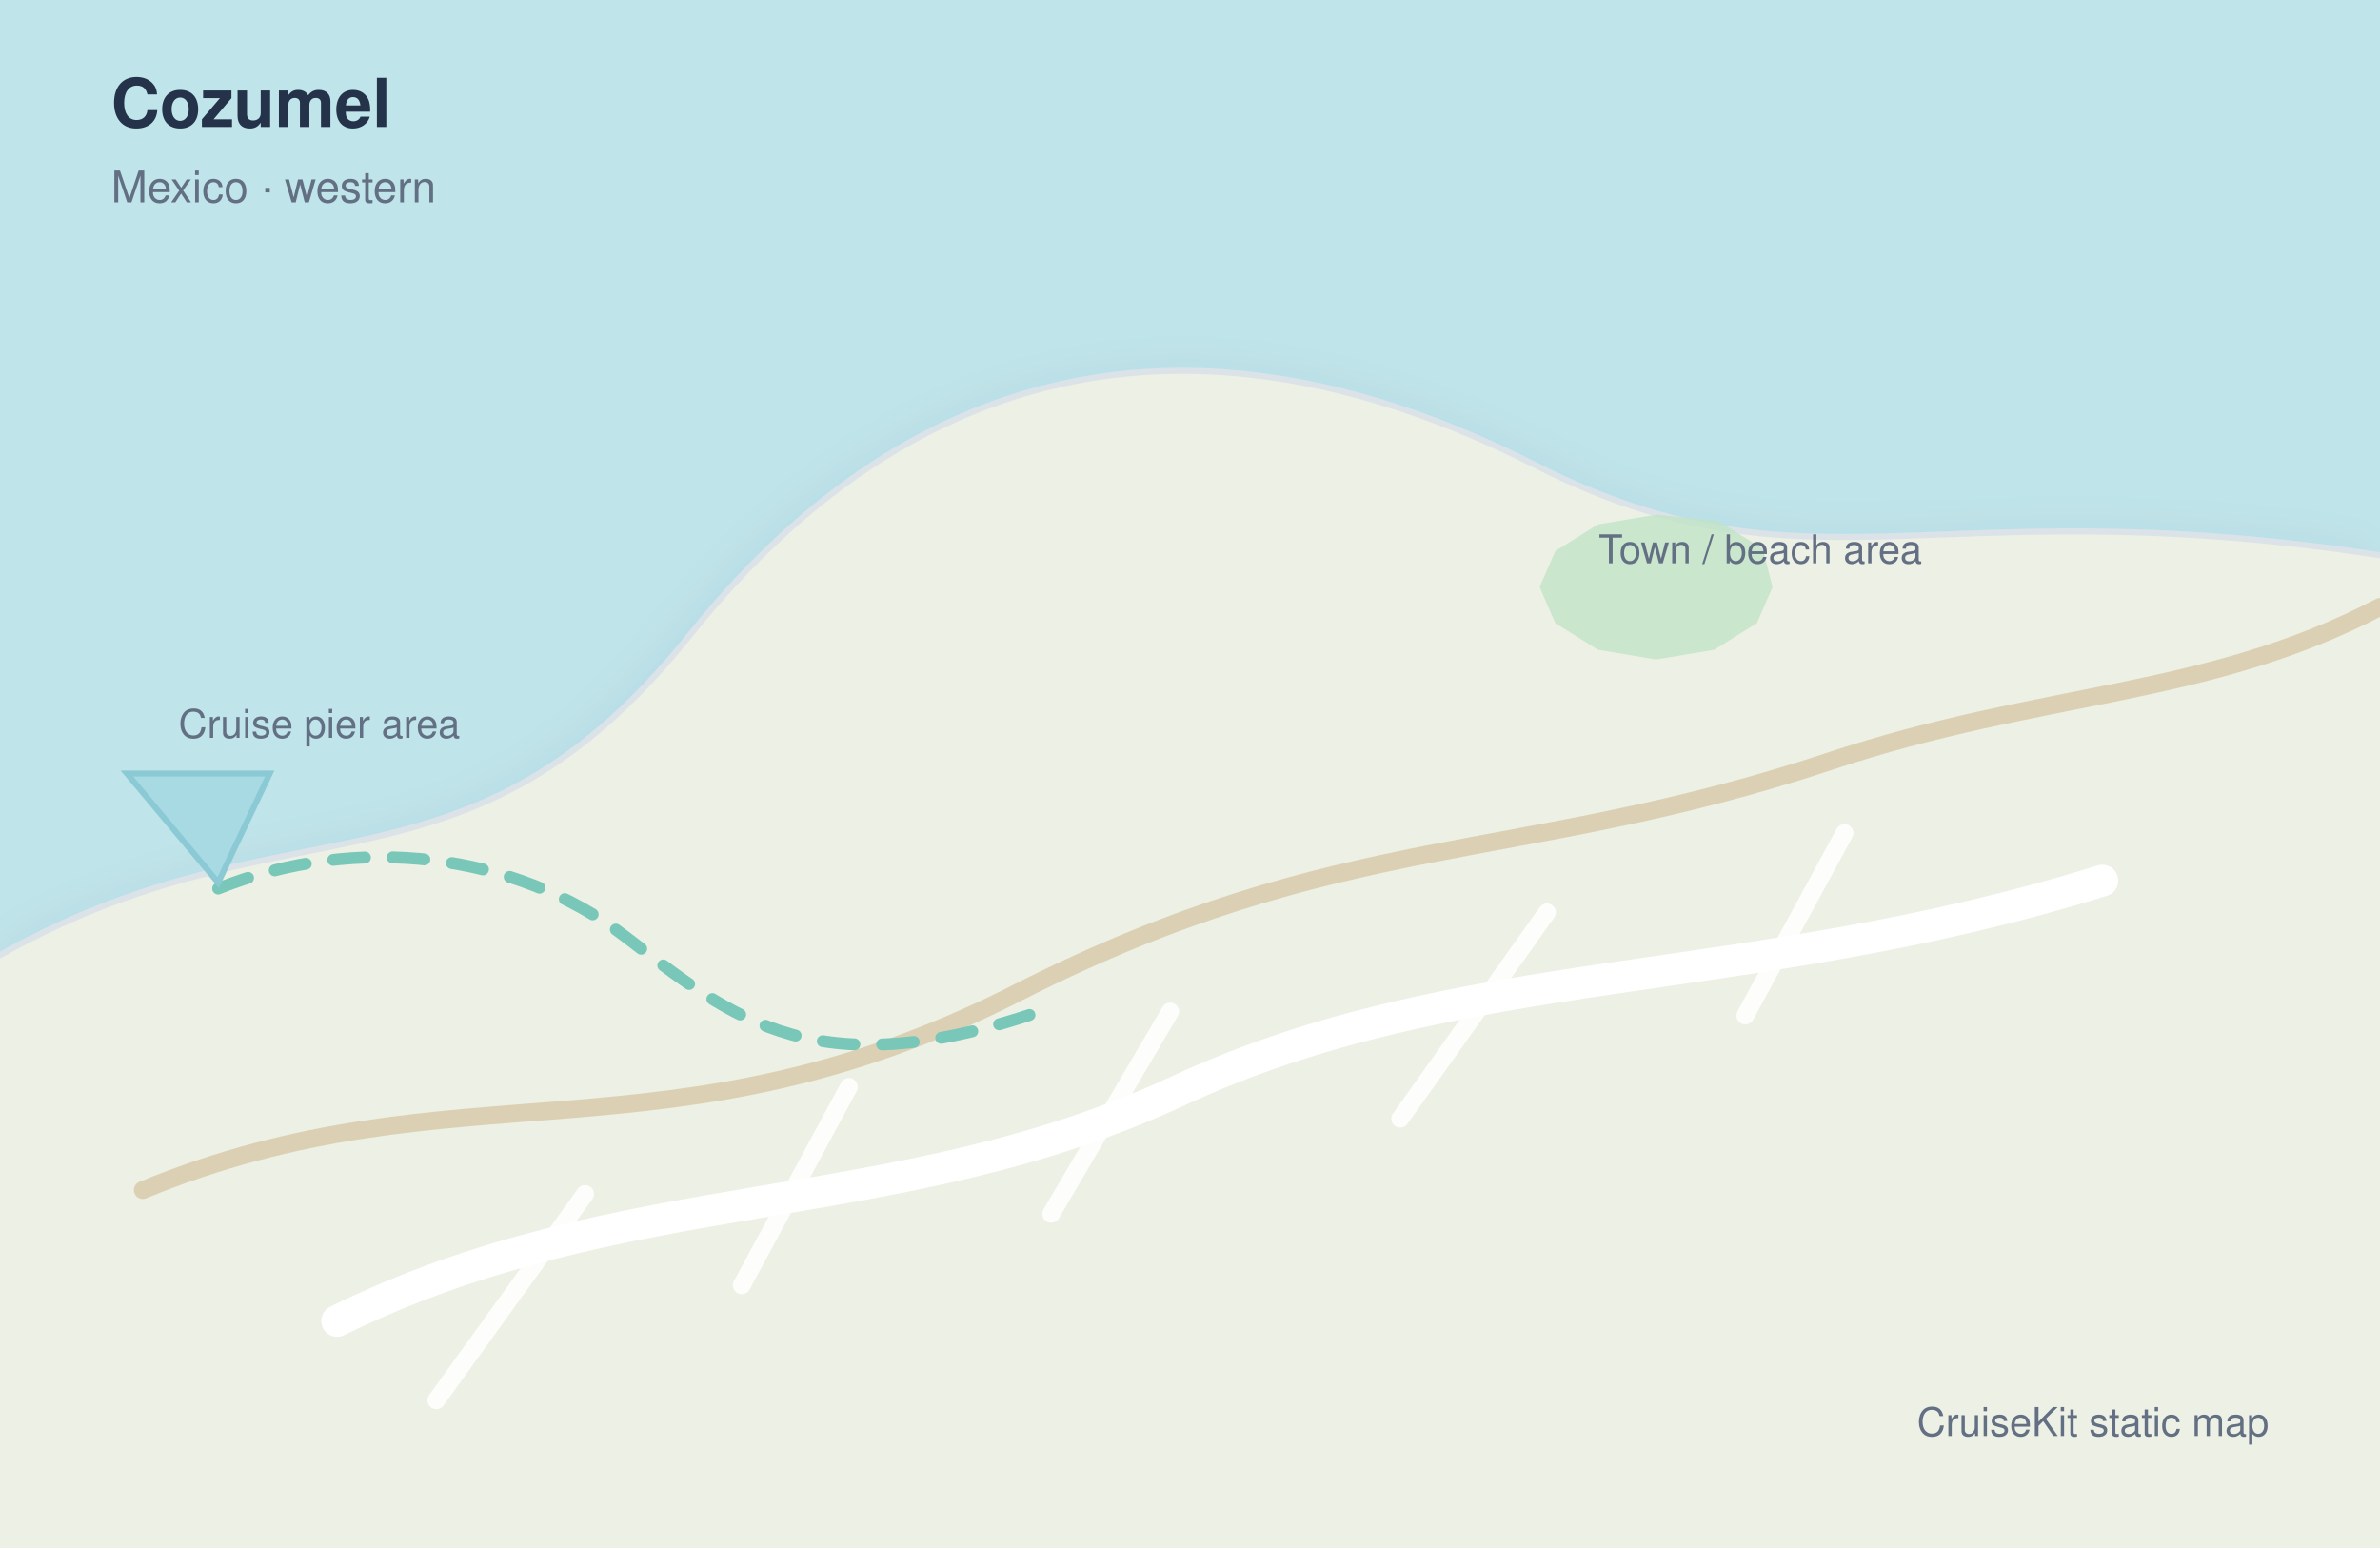
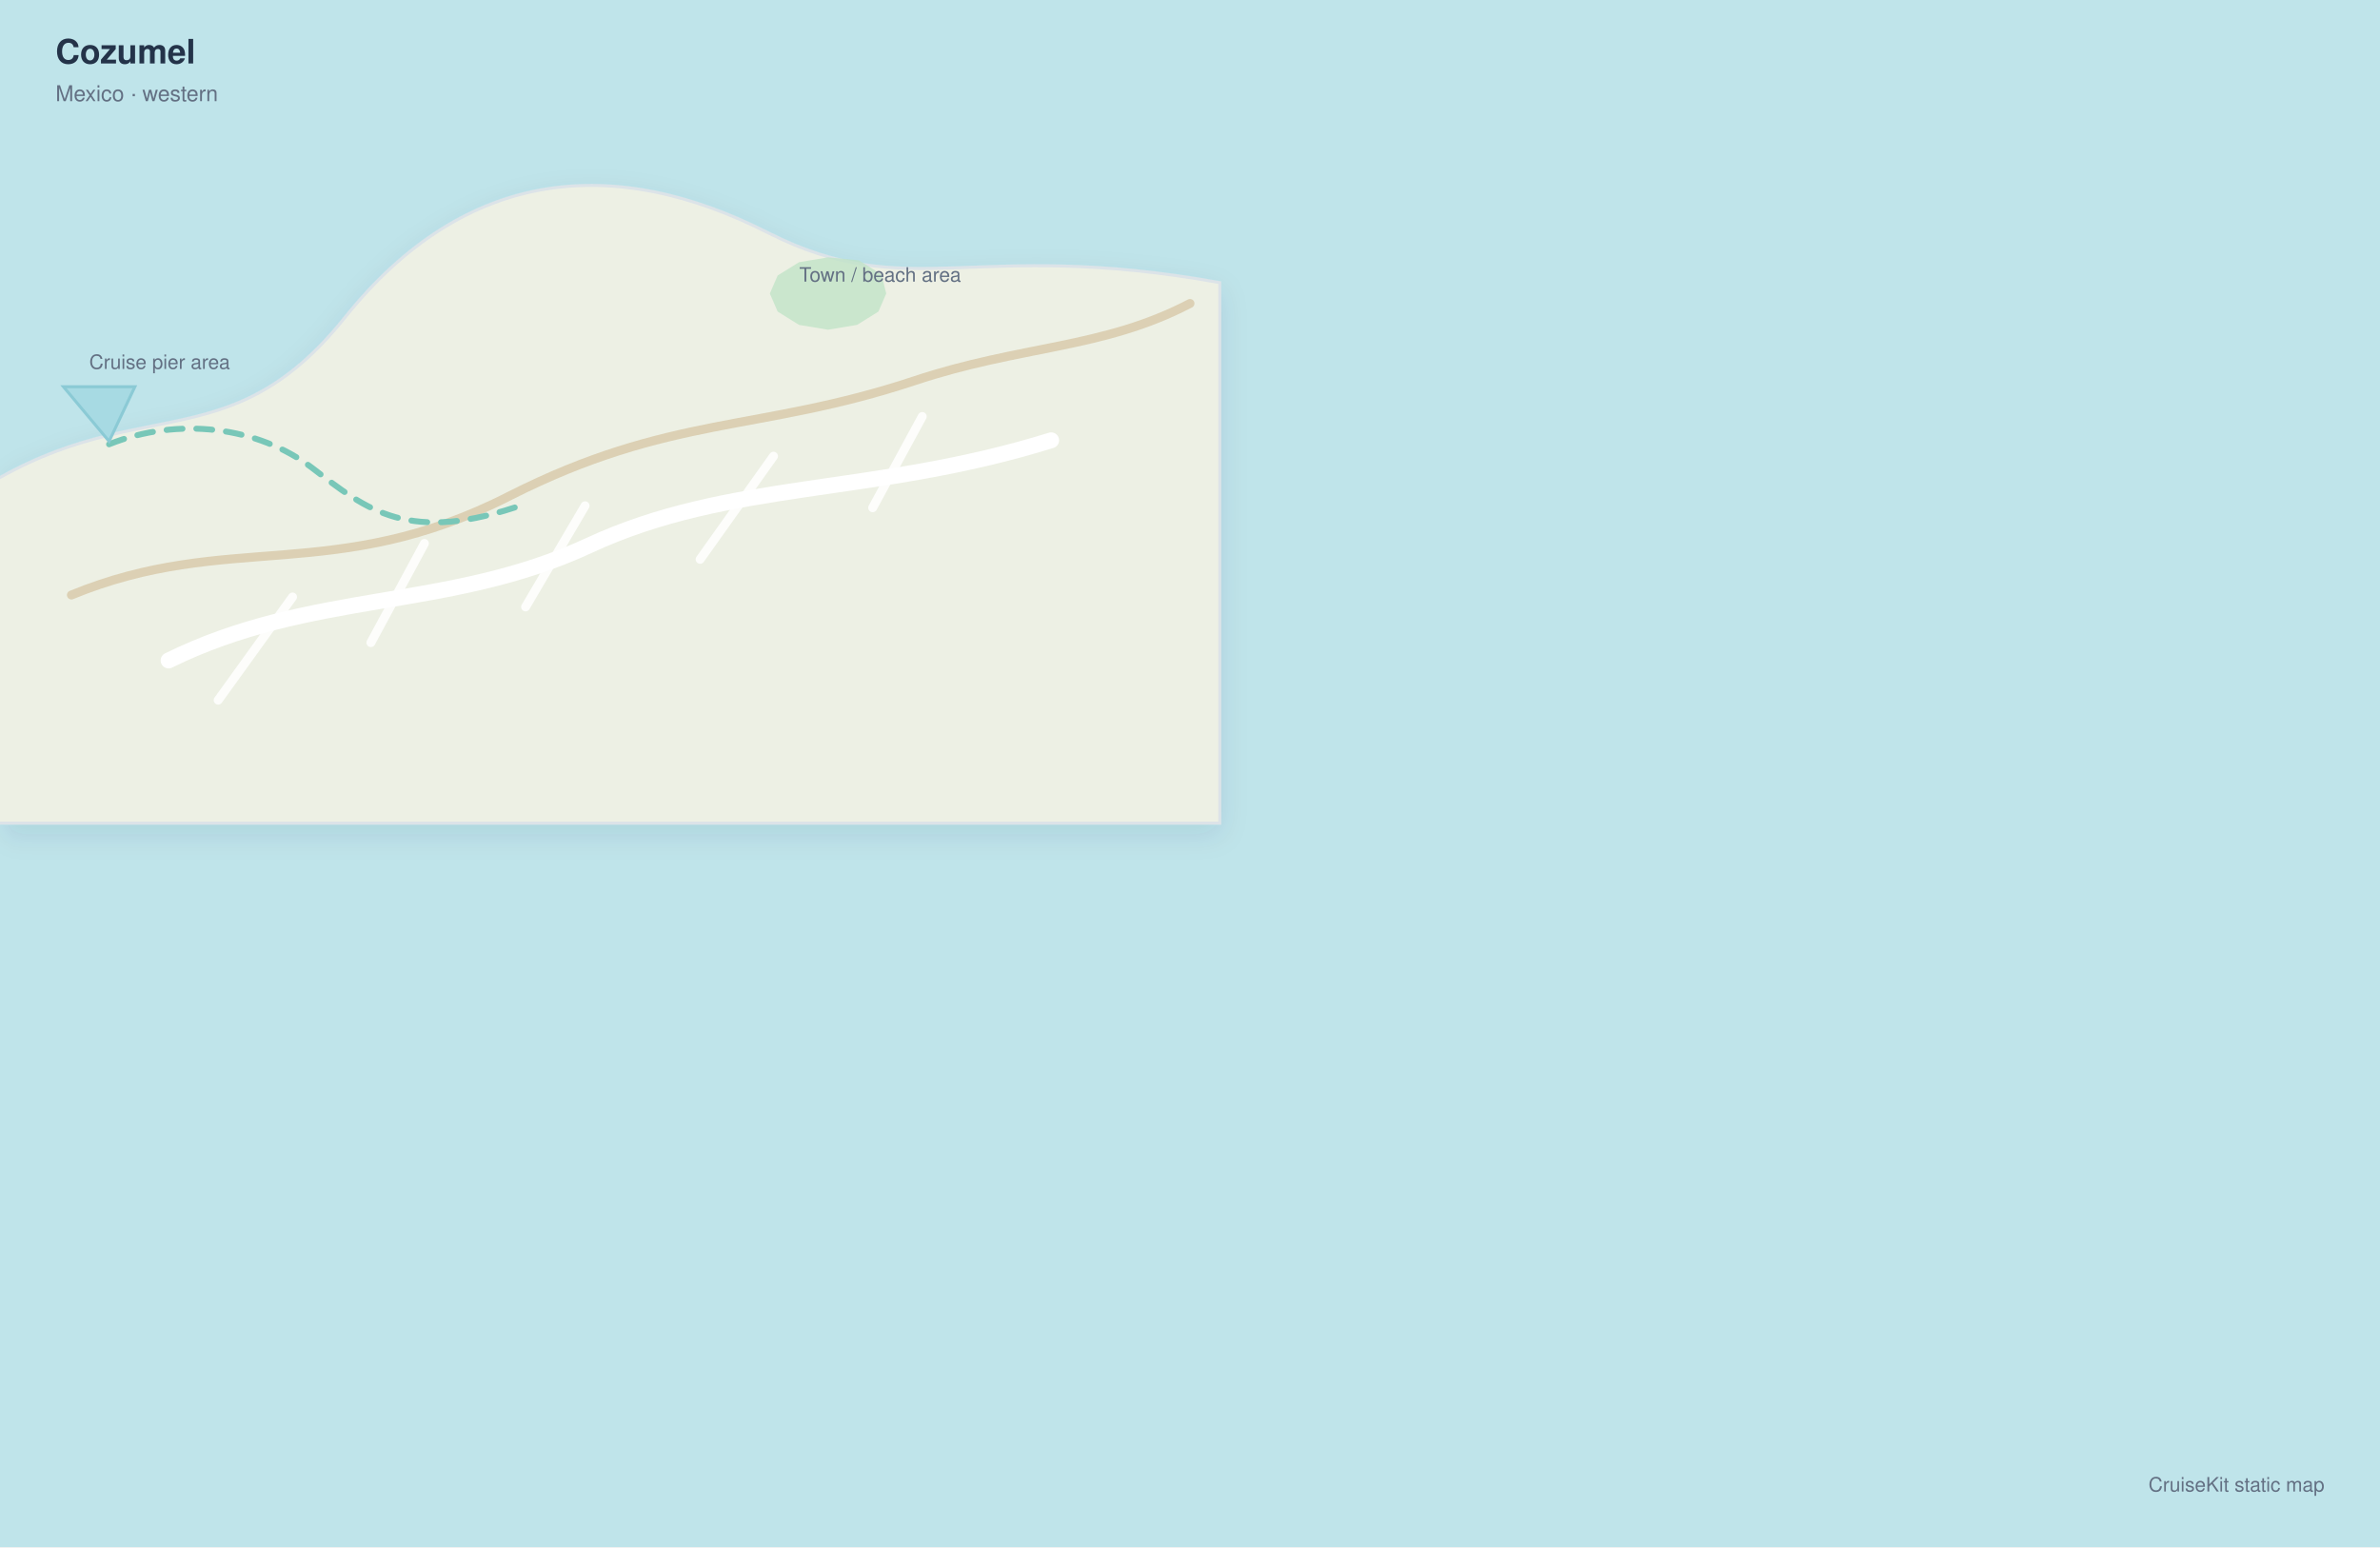
- <svg xmlns="http://www.w3.org/2000/svg" width="1200" height="780" viewBox="0 0 1200 780" role="img" aria-label="Cozumel port snapshot">
+ <svg xmlns="http://www.w3.org/2000/svg" width="2400" height="1560" viewBox="0 0 2400 1560" role="img" aria-label="Cozumel port snapshot">
  <defs>
    <linearGradient id="water" x1="0" y1="0" x2="1" y2="1">
      <stop offset="0" stop-color="#BFE4EA" />
      <stop offset="1" stop-color="#9BD2DD" />
    </linearGradient>
    <filter id="softShadow" x="-20%" y="-20%" width="140%" height="140%">
      <feDropShadow dx="0" dy="10" stdDeviation="14" flood-color="#23445A" flood-opacity="0.10" />
    </filter>
  </defs>
-   <rect width="1200" height="780" fill="#BFE4EA" />
+   <rect width="2400" height="1560" fill="#BFE4EA" />
  <path d="M -30 500 C 135 390 228 470 348 320 C 470 168 620 156 775 235 C 918 307 980 240 1230 285 L 1230 830 L -30 830 Z" fill="#EDF0E4" stroke="#DCE3E8" stroke-width="3" filter="url(#softShadow)" />
  <path d="M 72 600 C 230 535 338 590 514 500 C 676 418 765 436 922 384 C 1030 348 1112 352 1200 306" fill="none" stroke="#D8C9AA" stroke-width="9" stroke-linecap="round" stroke-opacity="0.82" />
  <path d="M 170 666 C 314 595 452 616 594 550 S 880 500 1060 444" fill="none" stroke="#FFFFFF" stroke-width="16" stroke-linecap="round" />
  <path d="M 220 706 L 295 602 M 374 648 L 428 548 M 530 612 L 590 510 M 706 564 L 780 460 M 880 512 L 930 420" fill="none" stroke="#FFFFFF" stroke-width="9" stroke-linecap="round" stroke-opacity="0.86" />
  <path d="M 110 448 C 180 420 260 430 315 472 S 412 550 530 508" fill="none" stroke="#78C7B8" stroke-width="6" stroke-linecap="round" stroke-dasharray="16 14" />
  <path d="M 893.7 296.0 L 885.8 314.2 L 864.3 327.6 L 835.0 332.5 L 805.7 327.6 L 784.2 314.2 L 776.3 296.0 L 784.2 277.8 L 805.7 264.4 L 835.0 259.5 L 866.1 262.5 L 888.8 276.7 Z" fill="#BFE3C5" fill-opacity="0.74" />
  <path d="M 110 445 L 64 390 L 136 390 Z" fill="#A7DAE3" stroke="#8BCAD5" stroke-width="3" />
  <text x="56" y="64" fill="#243349" font-size="34" font-family="Helvetica" font-weight="800">Cozumel</text>
  <text x="56" y="102" fill="#637083" font-size="22" font-family="Helvetica">Mexico · western</text>
  <text x="90" y="372" fill="#637083" font-size="20" font-family="Helvetica">Cruise pier area</text>
  <text x="806" y="284" fill="#637083" font-size="20" font-family="Helvetica">Town / beach area</text>
-   <text x="1144" y="724" fill="#637083" font-size="20" font-family="Helvetica" text-anchor="end">CruiseKit static map</text>
+   <text x="2344" y="1504" fill="#637083" font-size="20" font-family="Helvetica" text-anchor="end">CruiseKit static map</text>
</svg>
